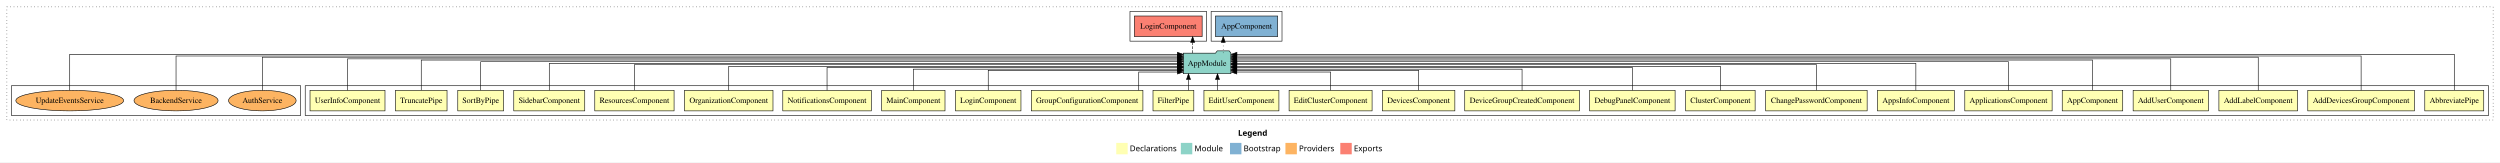
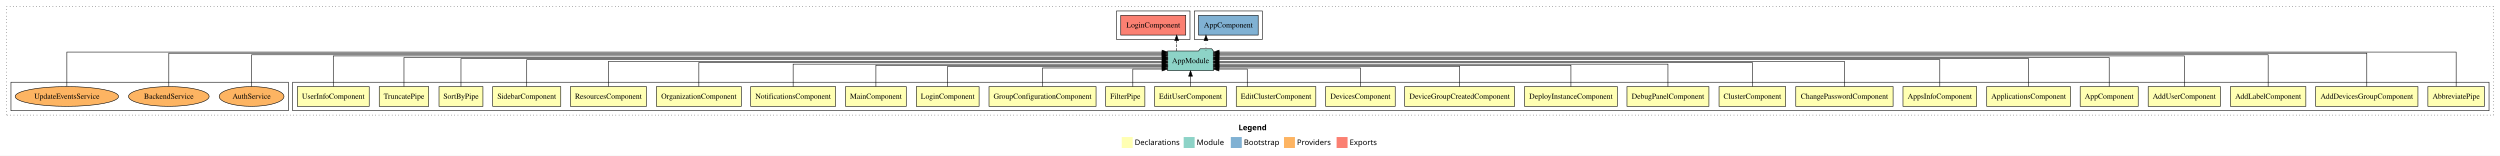
- <svg xmlns="http://www.w3.org/2000/svg" width="4374pt" height="284pt" viewBox="0.00 0.00 4374.00 284.00">
+ <svg xmlns="http://www.w3.org/2000/svg" width="4561pt" height="284pt" viewBox="0.00 0.00 4561.00 284.00">
  <g id="graph0" class="graph" transform="scale(1 1) rotate(0) translate(4 280)">
-     <polygon fill="#ffffff" stroke="transparent" points="-4,4 -4,-280 4370,-280 4370,4 -4,4" />
-     <text text-anchor="start" x="2162.009" y="-42.4" font-family="sans-serif" font-weight="bold" font-size="14.00" fill="#000000">Legend</text>
-     <polygon fill="#ffffb3" stroke="transparent" points="1949,-10 1949,-30 1969,-30 1969,-10 1949,-10" />
-     <text text-anchor="start" x="1972.629" y="-15.4" font-family="sans-serif" font-size="14.00" fill="#000000">  Declarations</text>
-     <polygon fill="#8dd3c7" stroke="transparent" points="2062,-10 2062,-30 2082,-30 2082,-10 2062,-10" />
-     <text text-anchor="start" x="2085.725" y="-15.4" font-family="sans-serif" font-size="14.00" fill="#000000">  Module</text>
-     <polygon fill="#80b1d3" stroke="transparent" points="2148,-10 2148,-30 2168,-30 2168,-10 2148,-10" />
-     <text text-anchor="start" x="2171.781" y="-15.4" font-family="sans-serif" font-size="14.00" fill="#000000">  Bootstrap</text>
-     <polygon fill="#fdb462" stroke="transparent" points="2245,-10 2245,-30 2265,-30 2265,-10 2245,-10" />
-     <text text-anchor="start" x="2268.673" y="-15.4" font-family="sans-serif" font-size="14.00" fill="#000000">  Providers</text>
-     <polygon fill="#fb8072" stroke="transparent" points="2341,-10 2341,-30 2361,-30 2361,-10 2341,-10" />
-     <text text-anchor="start" x="2364.726" y="-15.4" font-family="sans-serif" font-size="14.00" fill="#000000">  Exports</text>
+     <polygon fill="#ffffff" stroke="transparent" points="-4,4 -4,-280 4557,-280 4557,4 -4,4" />
+     <text text-anchor="start" x="2255.509" y="-42.4" font-family="sans-serif" font-weight="bold" font-size="14.00" fill="#000000">Legend</text>
+     <polygon fill="#ffffb3" stroke="transparent" points="2042.5,-10 2042.5,-30 2062.5,-30 2062.5,-10 2042.5,-10" />
+     <text text-anchor="start" x="2066.129" y="-15.4" font-family="sans-serif" font-size="14.00" fill="#000000">  Declarations</text>
+     <polygon fill="#8dd3c7" stroke="transparent" points="2155.5,-10 2155.5,-30 2175.5,-30 2175.5,-10 2155.5,-10" />
+     <text text-anchor="start" x="2179.225" y="-15.4" font-family="sans-serif" font-size="14.00" fill="#000000">  Module</text>
+     <polygon fill="#80b1d3" stroke="transparent" points="2241.5,-10 2241.5,-30 2261.5,-30 2261.5,-10 2241.5,-10" />
+     <text text-anchor="start" x="2265.281" y="-15.4" font-family="sans-serif" font-size="14.00" fill="#000000">  Bootstrap</text>
+     <polygon fill="#fdb462" stroke="transparent" points="2338.5,-10 2338.5,-30 2358.5,-30 2358.5,-10 2338.5,-10" />
+     <text text-anchor="start" x="2362.173" y="-15.4" font-family="sans-serif" font-size="14.00" fill="#000000">  Providers</text>
+     <polygon fill="#fb8072" stroke="transparent" points="2434.5,-10 2434.5,-30 2454.5,-30 2454.5,-10 2434.5,-10" />
+     <text text-anchor="start" x="2458.226" y="-15.4" font-family="sans-serif" font-size="14.00" fill="#000000">  Exports</text>
    <g id="clust1" class="cluster">
-       <polygon fill="none" stroke="#000000" stroke-dasharray="1,5" points="8,-70 8,-268 4358,-268 4358,-70 8,-70" />
+       <polygon fill="none" stroke="#000000" stroke-dasharray="1,5" points="8,-70 8,-268 4545,-268 4545,-70 8,-70" />
    </g>
    <g id="clust2" class="cluster">
-       <polygon fill="none" stroke="#000000" points="530,-78 530,-130 4350,-130 4350,-78 530,-78" />
-     </g>
-     <g id="clust29" class="cluster">
-       <polygon fill="none" stroke="#000000" points="1973,-208 1973,-260 2107,-260 2107,-208 1973,-208" />
+       <polygon fill="none" stroke="#000000" points="530,-78 530,-130 4537,-130 4537,-78 530,-78" />
    </g>
    <g id="clust30" class="cluster">
-       <polygon fill="none" stroke="#000000" points="2115,-208 2115,-260 2239,-260 2239,-208 2115,-208" />
+       <polygon fill="none" stroke="#000000" points="2033,-208 2033,-260 2167,-260 2167,-208 2033,-208" />
    </g>
    <g id="clust31" class="cluster">
+       <polygon fill="none" stroke="#000000" points="2175,-208 2175,-260 2299,-260 2299,-208 2175,-208" />
+     </g>
+     <g id="clust32" class="cluster">
      <polygon fill="none" stroke="#000000" points="16,-78 16,-130 522,-130 522,-78 16,-78" />
    </g>
    <g id="node1" class="node">
-       <polygon fill="#ffffb3" stroke="#000000" points="4341.58,-122 4238.42,-122 4238.42,-86 4341.58,-86 4341.58,-122" />
-       <text text-anchor="middle" x="4290" y="-99.8" font-family="Times,serif" font-size="14.00" fill="#000000">AbbreviatePipe</text>
-     </g>
-     <g id="node26" class="node">
-       <polygon fill="#8dd3c7" stroke="#000000" points="2149.657,-187 2146.657,-191 2125.657,-191 2122.657,-187 2066.343,-187 2066.343,-151 2149.657,-151 2149.657,-187" />
-       <text text-anchor="middle" x="2108" y="-164.8" font-family="Times,serif" font-size="14.00" fill="#000000">AppModule</text>
+       <polygon fill="#ffffb3" stroke="#000000" points="4528.58,-122 4425.42,-122 4425.42,-86 4528.58,-86 4528.58,-122" />
+       <text text-anchor="middle" x="4477" y="-99.8" font-family="Times,serif" font-size="14.00" fill="#000000">AbbreviatePipe</text>
+     </g>
+     <g id="node27" class="node">
+       <polygon fill="#8dd3c7" stroke="#000000" points="2209.657,-187 2206.657,-191 2185.657,-191 2182.657,-187 2126.343,-187 2126.343,-151 2209.657,-151 2209.657,-187" />
+       <text text-anchor="middle" x="2168" y="-164.8" font-family="Times,serif" font-size="14.00" fill="#000000">AppModule</text>
    </g>
    <g id="edge1" class="edge">
-       <path fill="none" stroke="#000000" d="M4290,-122.38C4290,-146.279 4290,-185 4290,-185 4290,-185 2160.123,-185 2160.123,-185" />
-       <polygon fill="#000000" stroke="#000000" points="2160.123,-181.5 2150.123,-185 2160.123,-188.5 2160.123,-181.5" />
+       <path fill="none" stroke="#000000" d="M4477,-122.38C4477,-146.279 4477,-185 4477,-185 4477,-185 2220.048,-185 2220.048,-185" />
+       <polygon fill="#000000" stroke="#000000" points="2220.048,-181.5 2210.048,-185 2220.048,-188.5 2220.048,-181.5" />
    </g>
    <g id="node2" class="node">
-       <polygon fill="#ffffb3" stroke="#000000" points="4220.292,-122 4033.708,-122 4033.708,-86 4220.292,-86 4220.292,-122" />
-       <text text-anchor="middle" x="4127" y="-99.8" font-family="Times,serif" font-size="14.00" fill="#000000">AddDevicesGroupComponent</text>
+       <polygon fill="#ffffb3" stroke="#000000" points="4407.292,-122 4220.708,-122 4220.708,-86 4407.292,-86 4407.292,-122" />
+       <text text-anchor="middle" x="4314" y="-99.8" font-family="Times,serif" font-size="14.00" fill="#000000">AddDevicesGroupComponent</text>
    </g>
    <g id="edge2" class="edge">
-       <path fill="none" stroke="#000000" d="M4127,-122.091C4127,-145.133 4127,-182 4127,-182 4127,-182 2159.706,-182 2159.706,-182" />
-       <polygon fill="#000000" stroke="#000000" points="2159.706,-178.5 2149.706,-182 2159.706,-185.5 2159.706,-178.5" />
+       <path fill="none" stroke="#000000" d="M4314,-122.323C4314,-145.66 4314,-183 4314,-183 4314,-183 2219.905,-183 2219.905,-183" />
+       <polygon fill="#000000" stroke="#000000" points="2219.905,-179.5 2209.905,-183 2219.905,-186.5 2219.905,-179.5" />
    </g>
    <g id="node3" class="node">
-       <polygon fill="#ffffb3" stroke="#000000" points="4015.812,-122 3878.188,-122 3878.188,-86 4015.812,-86 4015.812,-122" />
-       <text text-anchor="middle" x="3947" y="-99.8" font-family="Times,serif" font-size="14.00" fill="#000000">AddLabelComponent</text>
+       <polygon fill="#ffffb3" stroke="#000000" points="4202.812,-122 4065.188,-122 4065.188,-86 4202.812,-86 4202.812,-122" />
+       <text text-anchor="middle" x="4134" y="-99.8" font-family="Times,serif" font-size="14.00" fill="#000000">AddLabelComponent</text>
    </g>
    <g id="edge3" class="edge">
-       <path fill="none" stroke="#000000" d="M3947,-122.011C3947,-144.485 3947,-180 3947,-180 3947,-180 2159.865,-180 2159.865,-180" />
-       <polygon fill="#000000" stroke="#000000" points="2159.865,-176.5 2149.865,-180 2159.865,-183.5 2159.865,-176.5" />
+       <path fill="none" stroke="#000000" d="M4134,-122.011C4134,-144.485 4134,-180 4134,-180 4134,-180 2219.972,-180 2219.972,-180" />
+       <polygon fill="#000000" stroke="#000000" points="2219.972,-176.5 2209.972,-180 2219.972,-183.5 2219.972,-176.5" />
    </g>
    <g id="node4" class="node">
-       <polygon fill="#ffffb3" stroke="#000000" points="3859.865,-122 3728.135,-122 3728.135,-86 3859.865,-86 3859.865,-122" />
-       <text text-anchor="middle" x="3794" y="-99.8" font-family="Times,serif" font-size="14.00" fill="#000000">AddUserComponent</text>
+       <polygon fill="#ffffb3" stroke="#000000" points="4046.865,-122 3915.135,-122 3915.135,-86 4046.865,-86 4046.865,-122" />
+       <text text-anchor="middle" x="3981" y="-99.8" font-family="Times,serif" font-size="14.00" fill="#000000">AddUserComponent</text>
    </g>
    <g id="edge4" class="edge">
-       <path fill="none" stroke="#000000" d="M3794,-122.045C3794,-143.662 3794,-177 3794,-177 3794,-177 2159.677,-177 2159.677,-177" />
-       <polygon fill="#000000" stroke="#000000" points="2159.677,-173.5 2149.677,-177 2159.677,-180.5 2159.677,-173.5" />
+       <path fill="none" stroke="#000000" d="M3981,-122.292C3981,-144.206 3981,-178 3981,-178 3981,-178 2219.709,-178 2219.709,-178" />
+       <polygon fill="#000000" stroke="#000000" points="2219.709,-174.5 2209.709,-178 2219.709,-181.5 2219.709,-174.5" />
    </g>
    <g id="node5" class="node">
-       <polygon fill="#ffffb3" stroke="#000000" points="3709.94,-122 3604.06,-122 3604.06,-86 3709.94,-86 3709.94,-122" />
-       <text text-anchor="middle" x="3657" y="-99.8" font-family="Times,serif" font-size="14.00" fill="#000000">AppComponent</text>
+       <polygon fill="#ffffb3" stroke="#000000" points="3896.94,-122 3791.06,-122 3791.06,-86 3896.94,-86 3896.94,-122" />
+       <text text-anchor="middle" x="3844" y="-99.8" font-family="Times,serif" font-size="14.00" fill="#000000">AppComponent</text>
    </g>
    <g id="edge5" class="edge">
-       <path fill="none" stroke="#000000" d="M3657,-122.284C3657,-143.321 3657,-175 3657,-175 3657,-175 2159.833,-175 2159.833,-175" />
-       <polygon fill="#000000" stroke="#000000" points="2159.833,-171.5 2149.833,-175 2159.833,-178.5 2159.833,-171.5" />
+       <path fill="none" stroke="#000000" d="M3844,-122.284C3844,-143.321 3844,-175 3844,-175 3844,-175 2219.848,-175 2219.848,-175" />
+       <polygon fill="#000000" stroke="#000000" points="2219.848,-171.5 2209.848,-175 2219.848,-178.5 2219.848,-171.5" />
    </g>
    <g id="node6" class="node">
-       <polygon fill="#ffffb3" stroke="#000000" points="3586.375,-122 3433.625,-122 3433.625,-86 3586.375,-86 3586.375,-122" />
-       <text text-anchor="middle" x="3510" y="-99.8" font-family="Times,serif" font-size="14.00" fill="#000000">ApplicationsComponent</text>
+       <polygon fill="#ffffb3" stroke="#000000" points="3773.375,-122 3620.625,-122 3620.625,-86 3773.375,-86 3773.375,-122" />
+       <text text-anchor="middle" x="3697" y="-99.8" font-family="Times,serif" font-size="14.00" fill="#000000">ApplicationsComponent</text>
    </g>
    <g id="edge6" class="edge">
-       <path fill="none" stroke="#000000" d="M3510,-122.223C3510,-142.365 3510,-172 3510,-172 3510,-172 2159.959,-172 2159.959,-172" />
-       <polygon fill="#000000" stroke="#000000" points="2159.959,-168.5 2149.959,-172 2159.959,-175.5 2159.959,-168.5" />
+       <path fill="none" stroke="#000000" d="M3697,-122.129C3697,-142.572 3697,-173 3697,-173 3697,-173 2219.69,-173 2219.69,-173" />
+       <polygon fill="#000000" stroke="#000000" points="2219.69,-169.5 2209.69,-173 2219.69,-176.5 2219.69,-169.5" />
    </g>
    <g id="node7" class="node">
-       <polygon fill="#ffffb3" stroke="#000000" points="3415.205,-122 3280.795,-122 3280.795,-86 3415.205,-86 3415.205,-122" />
-       <text text-anchor="middle" x="3348" y="-99.8" font-family="Times,serif" font-size="14.00" fill="#000000">AppsInfoComponent</text>
+       <polygon fill="#ffffb3" stroke="#000000" points="3602.205,-122 3467.795,-122 3467.795,-86 3602.205,-86 3602.205,-122" />
+       <text text-anchor="middle" x="3535" y="-99.8" font-family="Times,serif" font-size="14.00" fill="#000000">AppsInfoComponent</text>
    </g>
    <g id="edge7" class="edge">
-       <path fill="none" stroke="#000000" d="M3348,-122.106C3348,-141.339 3348,-169 3348,-169 3348,-169 2159.968,-169 2159.968,-169" />
-       <polygon fill="#000000" stroke="#000000" points="2159.968,-165.5 2149.968,-169 2159.968,-172.5 2159.968,-165.5" />
+       <path fill="none" stroke="#000000" d="M3535,-122.308C3535,-142.145 3535,-171 3535,-171 3535,-171 2219.658,-171 2219.658,-171" />
+       <polygon fill="#000000" stroke="#000000" points="2219.658,-167.5 2209.658,-171 2219.658,-174.5 2219.658,-167.5" />
    </g>
    <g id="node8" class="node">
-       <polygon fill="#ffffb3" stroke="#000000" points="3262.752,-122 3085.248,-122 3085.248,-86 3262.752,-86 3262.752,-122" />
-       <text text-anchor="middle" x="3174" y="-99.8" font-family="Times,serif" font-size="14.00" fill="#000000">ChangePasswordComponent</text>
+       <polygon fill="#ffffb3" stroke="#000000" points="3449.752,-122 3272.248,-122 3272.248,-86 3449.752,-86 3449.752,-122" />
+       <text text-anchor="middle" x="3361" y="-99.8" font-family="Times,serif" font-size="14.00" fill="#000000">ChangePasswordComponent</text>
    </g>
    <g id="edge8" class="edge">
-       <path fill="none" stroke="#000000" d="M3174,-122.222C3174,-140.828 3174,-167 3174,-167 3174,-167 2159.789,-167 2159.789,-167" />
-       <polygon fill="#000000" stroke="#000000" points="2159.789,-163.5 2149.789,-167 2159.788,-170.5 2159.789,-163.5" />
+       <path fill="none" stroke="#000000" d="M3361,-122.169C3361,-141.09 3361,-168 3361,-168 3361,-168 2219.76,-168 2219.76,-168" />
+       <polygon fill="#000000" stroke="#000000" points="2219.76,-164.5 2209.76,-168 2219.76,-171.5 2219.76,-164.5" />
    </g>
    <g id="node9" class="node">
-       <polygon fill="#ffffb3" stroke="#000000" points="3066.77,-122 2945.23,-122 2945.23,-86 3066.77,-86 3066.77,-122" />
-       <text text-anchor="middle" x="3006" y="-99.8" font-family="Times,serif" font-size="14.00" fill="#000000">ClusterComponent</text>
+       <polygon fill="#ffffb3" stroke="#000000" points="3253.77,-122 3132.23,-122 3132.23,-86 3253.77,-86 3253.77,-122" />
+       <text text-anchor="middle" x="3193" y="-99.8" font-family="Times,serif" font-size="14.00" fill="#000000">ClusterComponent</text>
    </g>
    <g id="edge9" class="edge">
-       <path fill="none" stroke="#000000" d="M3006,-122.002C3006,-139.675 3006,-164 3006,-164 3006,-164 2159.809,-164 2159.809,-164" />
-       <polygon fill="#000000" stroke="#000000" points="2159.809,-160.5 2149.809,-164 2159.809,-167.5 2159.809,-160.5" />
+       <path fill="none" stroke="#000000" d="M3193,-122.267C3193,-140.555 3193,-166 3193,-166 3193,-166 2219.771,-166 2219.771,-166" />
+       <polygon fill="#000000" stroke="#000000" points="2219.771,-162.5 2209.771,-166 2219.771,-169.5 2219.771,-162.5" />
    </g>
    <g id="node10" class="node">
-       <polygon fill="#ffffb3" stroke="#000000" points="2926.756,-122 2777.244,-122 2777.244,-86 2926.756,-86 2926.756,-122" />
-       <text text-anchor="middle" x="2852" y="-99.8" font-family="Times,serif" font-size="14.00" fill="#000000">DebugPanelComponent</text>
+       <polygon fill="#ffffb3" stroke="#000000" points="3113.756,-122 2964.244,-122 2964.244,-86 3113.756,-86 3113.756,-122" />
+       <text text-anchor="middle" x="3039" y="-99.8" font-family="Times,serif" font-size="14.00" fill="#000000">DebugPanelComponent</text>
    </g>
    <g id="edge10" class="edge">
-       <path fill="none" stroke="#000000" d="M2852,-122.034C2852,-139.06 2852,-162 2852,-162 2852,-162 2159.863,-162 2159.863,-162" />
-       <polygon fill="#000000" stroke="#000000" points="2159.863,-158.5 2149.863,-162 2159.863,-165.5 2159.863,-158.5" />
+       <path fill="none" stroke="#000000" d="M3039,-122.022C3039,-139.373 3039,-163 3039,-163 3039,-163 2219.717,-163 2219.717,-163" />
+       <polygon fill="#000000" stroke="#000000" points="2219.717,-159.5 2209.717,-163 2219.717,-166.5 2219.717,-159.5" />
    </g>
    <g id="node11" class="node">
+       <polygon fill="#ffffb3" stroke="#000000" points="2946.684,-122 2777.316,-122 2777.316,-86 2946.684,-86 2946.684,-122" />
+       <text text-anchor="middle" x="2862" y="-99.8" font-family="Times,serif" font-size="14.00" fill="#000000">DeployInstanceComponent</text>
+     </g>
+     <g id="edge11" class="edge">
+       <path fill="none" stroke="#000000" d="M2862,-122.035C2862,-138.734 2862,-161 2862,-161 2862,-161 2219.85,-161 2219.85,-161" />
+       <polygon fill="#000000" stroke="#000000" points="2219.85,-157.5 2209.85,-161 2219.85,-164.5 2219.85,-157.5" />
+     </g>
+     <g id="node12" class="node">
      <polygon fill="#ffffb3" stroke="#000000" points="2759.272,-122 2558.728,-122 2558.728,-86 2759.272,-86 2759.272,-122" />
      <text text-anchor="middle" x="2659" y="-99.8" font-family="Times,serif" font-size="14.00" fill="#000000">DeviceGroupCreatedComponent</text>
    </g>
-     <g id="edge11" class="edge">
-       <path fill="none" stroke="#000000" d="M2659,-122.009C2659,-138.049 2659,-159 2659,-159 2659,-159 2159.867,-159 2159.867,-159" />
-       <polygon fill="#000000" stroke="#000000" points="2159.867,-155.5 2149.867,-159 2159.867,-162.5 2159.867,-155.5" />
-     </g>
-     <g id="node12" class="node">
+     <g id="edge12" class="edge">
+       <path fill="none" stroke="#000000" d="M2659,-122.009C2659,-138.049 2659,-159 2659,-159 2659,-159 2219.862,-159 2219.862,-159" />
+       <polygon fill="#000000" stroke="#000000" points="2219.862,-155.5 2209.862,-159 2219.862,-162.5 2219.862,-155.5" />
+     </g>
+     <g id="node13" class="node">
      <polygon fill="#ffffb3" stroke="#000000" points="2541.419,-122 2414.581,-122 2414.581,-86 2541.419,-86 2541.419,-122" />
      <text text-anchor="middle" x="2478" y="-99.8" font-family="Times,serif" font-size="14.00" fill="#000000">DevicesComponent</text>
    </g>
-     <g id="edge12" class="edge">
-       <path fill="none" stroke="#000000" d="M2478,-122.24C2478,-137.571 2478,-157 2478,-157 2478,-157 2159.724,-157 2159.724,-157" />
-       <polygon fill="#000000" stroke="#000000" points="2159.724,-153.5 2149.724,-157 2159.724,-160.5 2159.724,-153.5" />
-     </g>
-     <g id="node13" class="node">
+     <g id="edge13" class="edge">
+       <path fill="none" stroke="#000000" d="M2478,-122.187C2478,-137.182 2478,-156 2478,-156 2478,-156 2219.808,-156 2219.808,-156" />
+       <polygon fill="#000000" stroke="#000000" points="2219.808,-152.5 2209.808,-156 2219.808,-159.5 2219.808,-152.5" />
+     </g>
+     <g id="node14" class="node">
      <polygon fill="#ffffb3" stroke="#000000" points="2396.604,-122 2251.396,-122 2251.396,-86 2396.604,-86 2396.604,-122" />
      <text text-anchor="middle" x="2324" y="-99.8" font-family="Times,serif" font-size="14.00" fill="#000000">EditClusterComponent</text>
    </g>
-     <g id="edge13" class="edge">
-       <path fill="none" stroke="#000000" d="M2324,-122.051C2324,-136.373 2324,-154 2324,-154 2324,-154 2159.903,-154 2159.903,-154" />
-       <polygon fill="#000000" stroke="#000000" points="2159.903,-150.5 2149.903,-154 2159.903,-157.5 2159.903,-150.5" />
-     </g>
-     <g id="node14" class="node">
+     <g id="edge14" class="edge">
+       <path fill="none" stroke="#000000" d="M2271.459,-122.051C2271.459,-136.373 2271.459,-154 2271.459,-154 2271.459,-154 2219.782,-154 2219.782,-154" />
+       <polygon fill="#000000" stroke="#000000" points="2219.782,-150.5 2209.782,-154 2219.782,-157.5 2219.782,-150.5" />
+     </g>
+     <g id="node15" class="node">
      <polygon fill="#ffffb3" stroke="#000000" points="2233.593,-122 2102.407,-122 2102.407,-86 2233.593,-86 2233.593,-122" />
      <text text-anchor="middle" x="2168" y="-99.8" font-family="Times,serif" font-size="14.00" fill="#000000">EditUserComponent</text>
    </g>
-     <g id="edge14" class="edge">
-       <path fill="none" stroke="#000000" d="M2126.141,-122.106C2126.141,-122.106 2126.141,-140.991 2126.141,-140.991" />
-       <polygon fill="#000000" stroke="#000000" points="2122.641,-140.991 2126.141,-150.991 2129.641,-140.991 2122.641,-140.991" />
-     </g>
-     <g id="node15" class="node">
+     <g id="edge15" class="edge">
+       <path fill="none" stroke="#000000" d="M2168,-122.106C2168,-122.106 2168,-140.991 2168,-140.991" />
+       <polygon fill="#000000" stroke="#000000" points="2164.5,-140.991 2168,-150.991 2171.5,-140.991 2164.5,-140.991" />
+     </g>
+     <g id="node16" class="node">
      <polygon fill="#ffffb3" stroke="#000000" points="2084.718,-122 2013.282,-122 2013.282,-86 2084.718,-86 2084.718,-122" />
      <text text-anchor="middle" x="2049" y="-99.8" font-family="Times,serif" font-size="14.00" fill="#000000">FilterPipe</text>
    </g>
-     <g id="edge15" class="edge">
-       <path fill="none" stroke="#000000" d="M2075.39,-122.106C2075.39,-122.106 2075.39,-140.991 2075.39,-140.991" />
-       <polygon fill="#000000" stroke="#000000" points="2071.89,-140.991 2075.39,-150.991 2078.89,-140.991 2071.89,-140.991" />
-     </g>
-     <g id="node16" class="node">
+     <g id="edge16" class="edge">
+       <path fill="none" stroke="#000000" d="M2062.735,-122.051C2062.735,-136.373 2062.735,-154 2062.735,-154 2062.735,-154 2116.094,-154 2116.094,-154" />
+       <polygon fill="#000000" stroke="#000000" points="2116.094,-157.5 2126.094,-154 2116.094,-150.5 2116.094,-157.5" />
+     </g>
+     <g id="node17" class="node">
      <polygon fill="#ffffb3" stroke="#000000" points="1995.644,-122 1800.356,-122 1800.356,-86 1995.644,-86 1995.644,-122" />
      <text text-anchor="middle" x="1898" y="-99.8" font-family="Times,serif" font-size="14.00" fill="#000000">GroupConfigurationComponent</text>
    </g>
-     <g id="edge16" class="edge">
-       <path fill="none" stroke="#000000" d="M1988.342,-122.051C1988.342,-136.373 1988.342,-154 1988.342,-154 1988.342,-154 2056.149,-154 2056.149,-154" />
-       <polygon fill="#000000" stroke="#000000" points="2056.149,-157.5 2066.149,-154 2056.149,-150.5 2056.149,-157.5" />
-     </g>
-     <g id="node17" class="node">
+     <g id="edge17" class="edge">
+       <path fill="none" stroke="#000000" d="M1898,-122.187C1898,-137.182 1898,-156 1898,-156 1898,-156 2116.109,-156 2116.109,-156" />
+       <polygon fill="#000000" stroke="#000000" points="2116.109,-159.5 2126.109,-156 2116.109,-152.5 2116.109,-159.5" />
+     </g>
+     <g id="node18" class="node">
      <polygon fill="#ffffb3" stroke="#000000" points="1782.276,-122 1667.724,-122 1667.724,-86 1782.276,-86 1782.276,-122" />
      <text text-anchor="middle" x="1725" y="-99.8" font-family="Times,serif" font-size="14.00" fill="#000000">LoginComponent</text>
    </g>
-     <g id="edge17" class="edge">
-       <path fill="none" stroke="#000000" d="M1725,-122.24C1725,-137.571 1725,-157 1725,-157 1725,-157 2056.283,-157 2056.283,-157" />
-       <polygon fill="#000000" stroke="#000000" points="2056.283,-160.5 2066.283,-157 2056.283,-153.5 2056.283,-160.5" />
-     </g>
-     <g id="node18" class="node">
+     <g id="edge18" class="edge">
+       <path fill="none" stroke="#000000" d="M1725,-122.009C1725,-138.049 1725,-159 1725,-159 1725,-159 2116.324,-159 2116.324,-159" />
+       <polygon fill="#000000" stroke="#000000" points="2116.324,-162.5 2126.324,-159 2116.324,-155.5 2116.324,-162.5" />
+     </g>
+     <g id="node19" class="node">
      <polygon fill="#ffffb3" stroke="#000000" points="1649.382,-122 1538.618,-122 1538.618,-86 1649.382,-86 1649.382,-122" />
      <text text-anchor="middle" x="1594" y="-99.8" font-family="Times,serif" font-size="14.00" fill="#000000">MainComponent</text>
    </g>
-     <g id="edge18" class="edge">
-       <path fill="none" stroke="#000000" d="M1594,-122.009C1594,-138.049 1594,-159 1594,-159 1594,-159 2055.937,-159 2055.937,-159" />
-       <polygon fill="#000000" stroke="#000000" points="2055.937,-162.5 2065.937,-159 2055.937,-155.5 2055.937,-162.5" />
-     </g>
-     <g id="node19" class="node">
+     <g id="edge19" class="edge">
+       <path fill="none" stroke="#000000" d="M1594,-122.035C1594,-138.734 1594,-161 1594,-161 1594,-161 2116.257,-161 2116.257,-161" />
+       <polygon fill="#000000" stroke="#000000" points="2116.257,-164.5 2126.257,-161 2116.257,-157.5 2116.257,-164.5" />
+     </g>
+     <g id="node20" class="node">
      <polygon fill="#ffffb3" stroke="#000000" points="1520.427,-122 1365.573,-122 1365.573,-86 1520.427,-86 1520.427,-122" />
      <text text-anchor="middle" x="1443" y="-99.8" font-family="Times,serif" font-size="14.00" fill="#000000">NotificationsComponent</text>
    </g>
-     <g id="edge19" class="edge">
-       <path fill="none" stroke="#000000" d="M1443,-122.034C1443,-139.06 1443,-162 1443,-162 1443,-162 2056.149,-162 2056.149,-162" />
-       <polygon fill="#000000" stroke="#000000" points="2056.149,-165.5 2066.149,-162 2056.149,-158.5 2056.149,-165.5" />
-     </g>
-     <g id="node20" class="node">
+     <g id="edge20" class="edge">
+       <path fill="none" stroke="#000000" d="M1443,-122.022C1443,-139.373 1443,-163 1443,-163 1443,-163 2116.152,-163 2116.152,-163" />
+       <polygon fill="#000000" stroke="#000000" points="2116.153,-166.5 2126.152,-163 2116.152,-159.5 2116.153,-166.5" />
+     </g>
+     <g id="node21" class="node">
      <polygon fill="#ffffb3" stroke="#000000" points="1348.416,-122 1193.584,-122 1193.584,-86 1348.416,-86 1348.416,-122" />
      <text text-anchor="middle" x="1271" y="-99.8" font-family="Times,serif" font-size="14.00" fill="#000000">OrganizationComponent</text>
    </g>
-     <g id="edge20" class="edge">
-       <path fill="none" stroke="#000000" d="M1271,-122.002C1271,-139.675 1271,-164 1271,-164 1271,-164 2056.207,-164 2056.207,-164" />
-       <polygon fill="#000000" stroke="#000000" points="2056.207,-167.5 2066.207,-164 2056.207,-160.5 2056.207,-167.5" />
-     </g>
-     <g id="node21" class="node">
+     <g id="edge21" class="edge">
+       <path fill="none" stroke="#000000" d="M1271,-122.267C1271,-140.555 1271,-166 1271,-166 1271,-166 2116.237,-166 2116.237,-166" />
+       <polygon fill="#000000" stroke="#000000" points="2116.237,-169.5 2126.237,-166 2116.237,-162.5 2116.237,-169.5" />
+     </g>
+     <g id="node22" class="node">
      <polygon fill="#ffffb3" stroke="#000000" points="1175.363,-122 1036.637,-122 1036.637,-86 1175.363,-86 1175.363,-122" />
      <text text-anchor="middle" x="1106" y="-99.8" font-family="Times,serif" font-size="14.00" fill="#000000">ResourcesComponent</text>
    </g>
-     <g id="edge21" class="edge">
-       <path fill="none" stroke="#000000" d="M1106,-122.222C1106,-140.828 1106,-167 1106,-167 1106,-167 2056.221,-167 2056.221,-167" />
-       <polygon fill="#000000" stroke="#000000" points="2056.221,-170.5 2066.221,-167 2056.221,-163.5 2056.221,-170.5" />
-     </g>
-     <g id="node22" class="node">
+     <g id="edge22" class="edge">
+       <path fill="none" stroke="#000000" d="M1106,-122.169C1106,-141.09 1106,-168 1106,-168 1106,-168 2116.041,-168 2116.041,-168" />
+       <polygon fill="#000000" stroke="#000000" points="2116.041,-171.5 2126.041,-168 2116.041,-164.5 2116.041,-171.5" />
+     </g>
+     <g id="node23" class="node">
      <polygon fill="#ffffb3" stroke="#000000" points="1019.095,-122 894.905,-122 894.905,-86 1019.095,-86 1019.095,-122" />
      <text text-anchor="middle" x="957" y="-99.8" font-family="Times,serif" font-size="14.00" fill="#000000">SidebarComponent</text>
    </g>
-     <g id="edge22" class="edge">
-       <path fill="none" stroke="#000000" d="M957,-122.106C957,-141.339 957,-169 957,-169 957,-169 2056.013,-169 2056.013,-169" />
-       <polygon fill="#000000" stroke="#000000" points="2056.014,-172.5 2066.013,-169 2056.013,-165.5 2056.014,-172.5" />
-     </g>
-     <g id="node23" class="node">
+     <g id="edge23" class="edge">
+       <path fill="none" stroke="#000000" d="M957,-122.308C957,-142.145 957,-171 957,-171 957,-171 2116.315,-171 2116.315,-171" />
+       <polygon fill="#000000" stroke="#000000" points="2116.315,-174.5 2126.315,-171 2116.315,-167.5 2116.315,-174.5" />
+     </g>
+     <g id="node24" class="node">
      <polygon fill="#ffffb3" stroke="#000000" points="877.059,-122 796.941,-122 796.941,-86 877.059,-86 877.059,-122" />
      <text text-anchor="middle" x="837" y="-99.8" font-family="Times,serif" font-size="14.00" fill="#000000">SortByPipe</text>
    </g>
-     <g id="edge23" class="edge">
-       <path fill="none" stroke="#000000" d="M837,-122.223C837,-142.365 837,-172 837,-172 837,-172 2056.074,-172 2056.074,-172" />
-       <polygon fill="#000000" stroke="#000000" points="2056.074,-175.5 2066.074,-172 2056.073,-168.5 2056.074,-175.5" />
-     </g>
-     <g id="node24" class="node">
+     <g id="edge24" class="edge">
+       <path fill="none" stroke="#000000" d="M837,-122.129C837,-142.572 837,-173 837,-173 837,-173 2116.338,-173 2116.338,-173" />
+       <polygon fill="#000000" stroke="#000000" points="2116.338,-176.5 2126.338,-173 2116.338,-169.5 2116.338,-176.5" />
+     </g>
+     <g id="node25" class="node">
      <polygon fill="#ffffb3" stroke="#000000" points="778.136,-122 687.864,-122 687.864,-86 778.136,-86 778.136,-122" />
      <text text-anchor="middle" x="733" y="-99.8" font-family="Times,serif" font-size="14.00" fill="#000000">TruncatePipe</text>
    </g>
-     <g id="edge24" class="edge">
-       <path fill="none" stroke="#000000" d="M733,-122.284C733,-143.321 733,-175 733,-175 733,-175 2056.098,-175 2056.098,-175" />
-       <polygon fill="#000000" stroke="#000000" points="2056.098,-178.5 2066.098,-175 2056.098,-171.5 2056.098,-178.5" />
-     </g>
-     <g id="node25" class="node">
+     <g id="edge25" class="edge">
+       <path fill="none" stroke="#000000" d="M733,-122.284C733,-143.321 733,-175 733,-175 733,-175 2116.216,-175 2116.216,-175" />
+       <polygon fill="#000000" stroke="#000000" points="2116.216,-178.5 2126.216,-175 2116.216,-171.5 2116.216,-178.5" />
+     </g>
+     <g id="node26" class="node">
      <polygon fill="#ffffb3" stroke="#000000" points="669.58,-122 538.42,-122 538.42,-86 669.58,-86 669.58,-122" />
      <text text-anchor="middle" x="604" y="-99.8" font-family="Times,serif" font-size="14.00" fill="#000000">UserInfoComponent</text>
    </g>
-     <g id="edge25" class="edge">
-       <path fill="none" stroke="#000000" d="M604,-122.045C604,-143.662 604,-177 604,-177 604,-177 2056.205,-177 2056.205,-177" />
-       <polygon fill="#000000" stroke="#000000" points="2056.205,-180.5 2066.205,-177 2056.205,-173.5 2056.205,-180.5" />
-     </g>
-     <g id="node27" class="node">
-       <polygon fill="#fb8072" stroke="#000000" points="2099.276,-252 1980.724,-252 1980.724,-216 2099.276,-216 2099.276,-252" />
-       <text text-anchor="middle" x="2040" y="-229.8" font-family="Times,serif" font-size="14.00" fill="#000000">LoginComponent </text>
-     </g>
    <g id="edge26" class="edge">
-       <path fill="none" stroke="#000000" stroke-dasharray="5,2" d="M2082.655,-187.106C2082.655,-187.106 2082.655,-205.991 2082.655,-205.991" />
-       <polygon fill="#000000" stroke="#000000" points="2079.155,-205.991 2082.655,-215.991 2086.155,-205.991 2079.155,-205.991" />
+       <path fill="none" stroke="#000000" d="M604,-122.292C604,-144.206 604,-178 604,-178 604,-178 2116.167,-178 2116.167,-178" />
+       <polygon fill="#000000" stroke="#000000" points="2116.167,-181.5 2126.167,-178 2116.167,-174.5 2116.167,-181.5" />
    </g>
    <g id="node28" class="node">
-       <polygon fill="#80b1d3" stroke="#000000" points="2231.439,-252 2122.561,-252 2122.561,-216 2231.439,-216 2231.439,-252" />
-       <text text-anchor="middle" x="2177" y="-229.8" font-family="Times,serif" font-size="14.00" fill="#000000">AppComponent </text>
+       <polygon fill="#fb8072" stroke="#000000" points="2159.276,-252 2040.724,-252 2040.724,-216 2159.276,-216 2159.276,-252" />
+       <text text-anchor="middle" x="2100" y="-229.8" font-family="Times,serif" font-size="14.00" fill="#000000">LoginComponent </text>
    </g>
    <g id="edge27" class="edge">
-       <path fill="none" stroke="#000000" stroke-dasharray="1,5" d="M2136.179,-187.106C2136.179,-187.106 2136.179,-205.991 2136.179,-205.991" />
-       <polygon fill="#000000" stroke="#000000" points="2132.679,-205.991 2136.179,-215.991 2139.679,-205.991 2132.679,-205.991" />
+       <path fill="none" stroke="#000000" stroke-dasharray="5,2" d="M2142.655,-187.106C2142.655,-187.106 2142.655,-205.991 2142.655,-205.991" />
+       <polygon fill="#000000" stroke="#000000" points="2139.155,-205.991 2142.655,-215.991 2146.155,-205.991 2139.155,-205.991" />
    </g>
    <g id="node29" class="node">
+       <polygon fill="#80b1d3" stroke="#000000" points="2291.439,-252 2182.561,-252 2182.561,-216 2291.439,-216 2291.439,-252" />
+       <text text-anchor="middle" x="2237" y="-229.8" font-family="Times,serif" font-size="14.00" fill="#000000">AppComponent </text>
+     </g>
+     <g id="edge28" class="edge">
+       <path fill="none" stroke="#000000" stroke-dasharray="1,5" d="M2196.179,-187.106C2196.179,-187.106 2196.179,-205.991 2196.179,-205.991" />
+       <polygon fill="#000000" stroke="#000000" points="2192.679,-205.991 2196.179,-215.991 2199.679,-205.991 2192.679,-205.991" />
+     </g>
+     <g id="node30" class="node">
      <ellipse fill="#fdb462" stroke="#000000" cx="455" cy="-104" rx="59.108" ry="18" />
      <text text-anchor="middle" x="455" y="-99.8" font-family="Times,serif" font-size="14.00" fill="#000000">AuthService</text>
    </g>
-     <g id="edge28" class="edge">
-       <path fill="none" stroke="#000000" d="M455,-122.011C455,-144.485 455,-180 455,-180 455,-180 2056.312,-180 2056.312,-180" />
-       <polygon fill="#000000" stroke="#000000" points="2056.312,-183.5 2066.312,-180 2056.312,-176.5 2056.312,-183.5" />
-     </g>
-     <g id="node30" class="node">
+     <g id="edge29" class="edge">
+       <path fill="none" stroke="#000000" d="M455,-122.011C455,-144.485 455,-180 455,-180 455,-180 2116.081,-180 2116.081,-180" />
+       <polygon fill="#000000" stroke="#000000" points="2116.081,-183.5 2126.081,-180 2116.081,-176.5 2116.081,-183.5" />
+     </g>
+     <g id="node31" class="node">
      <ellipse fill="#fdb462" stroke="#000000" cx="304" cy="-104" rx="73.556" ry="18" />
      <text text-anchor="middle" x="304" y="-99.8" font-family="Times,serif" font-size="14.00" fill="#000000">BackendService</text>
    </g>
-     <g id="edge29" class="edge">
-       <path fill="none" stroke="#000000" d="M304,-122.091C304,-145.133 304,-182 304,-182 304,-182 2056.063,-182 2056.063,-182" />
-       <polygon fill="#000000" stroke="#000000" points="2056.063,-185.5 2066.063,-182 2056.063,-178.5 2056.063,-185.5" />
-     </g>
-     <g id="node31" class="node">
+     <g id="edge30" class="edge">
+       <path fill="none" stroke="#000000" d="M304,-122.323C304,-145.66 304,-183 304,-183 304,-183 2116.011,-183 2116.011,-183" />
+       <polygon fill="#000000" stroke="#000000" points="2116.011,-186.5 2126.011,-183 2116.011,-179.5 2116.011,-186.5" />
+     </g>
+     <g id="node32" class="node">
      <ellipse fill="#fdb462" stroke="#000000" cx="118" cy="-104" rx="94.32" ry="18" />
      <text text-anchor="middle" x="118" y="-99.8" font-family="Times,serif" font-size="14.00" fill="#000000">UpdateEventsService</text>
    </g>
-     <g id="edge30" class="edge">
-       <path fill="none" stroke="#000000" d="M118,-122.38C118,-146.279 118,-185 118,-185 118,-185 2055.977,-185 2055.977,-185" />
-       <polygon fill="#000000" stroke="#000000" points="2055.977,-188.5 2065.977,-185 2055.977,-181.5 2055.977,-188.5" />
+     <g id="edge31" class="edge">
+       <path fill="none" stroke="#000000" d="M118,-122.38C118,-146.279 118,-185 118,-185 118,-185 2116.122,-185 2116.122,-185" />
+       <polygon fill="#000000" stroke="#000000" points="2116.122,-188.5 2126.122,-185 2116.122,-181.5 2116.122,-188.5" />
    </g>
  </g>
</svg>
